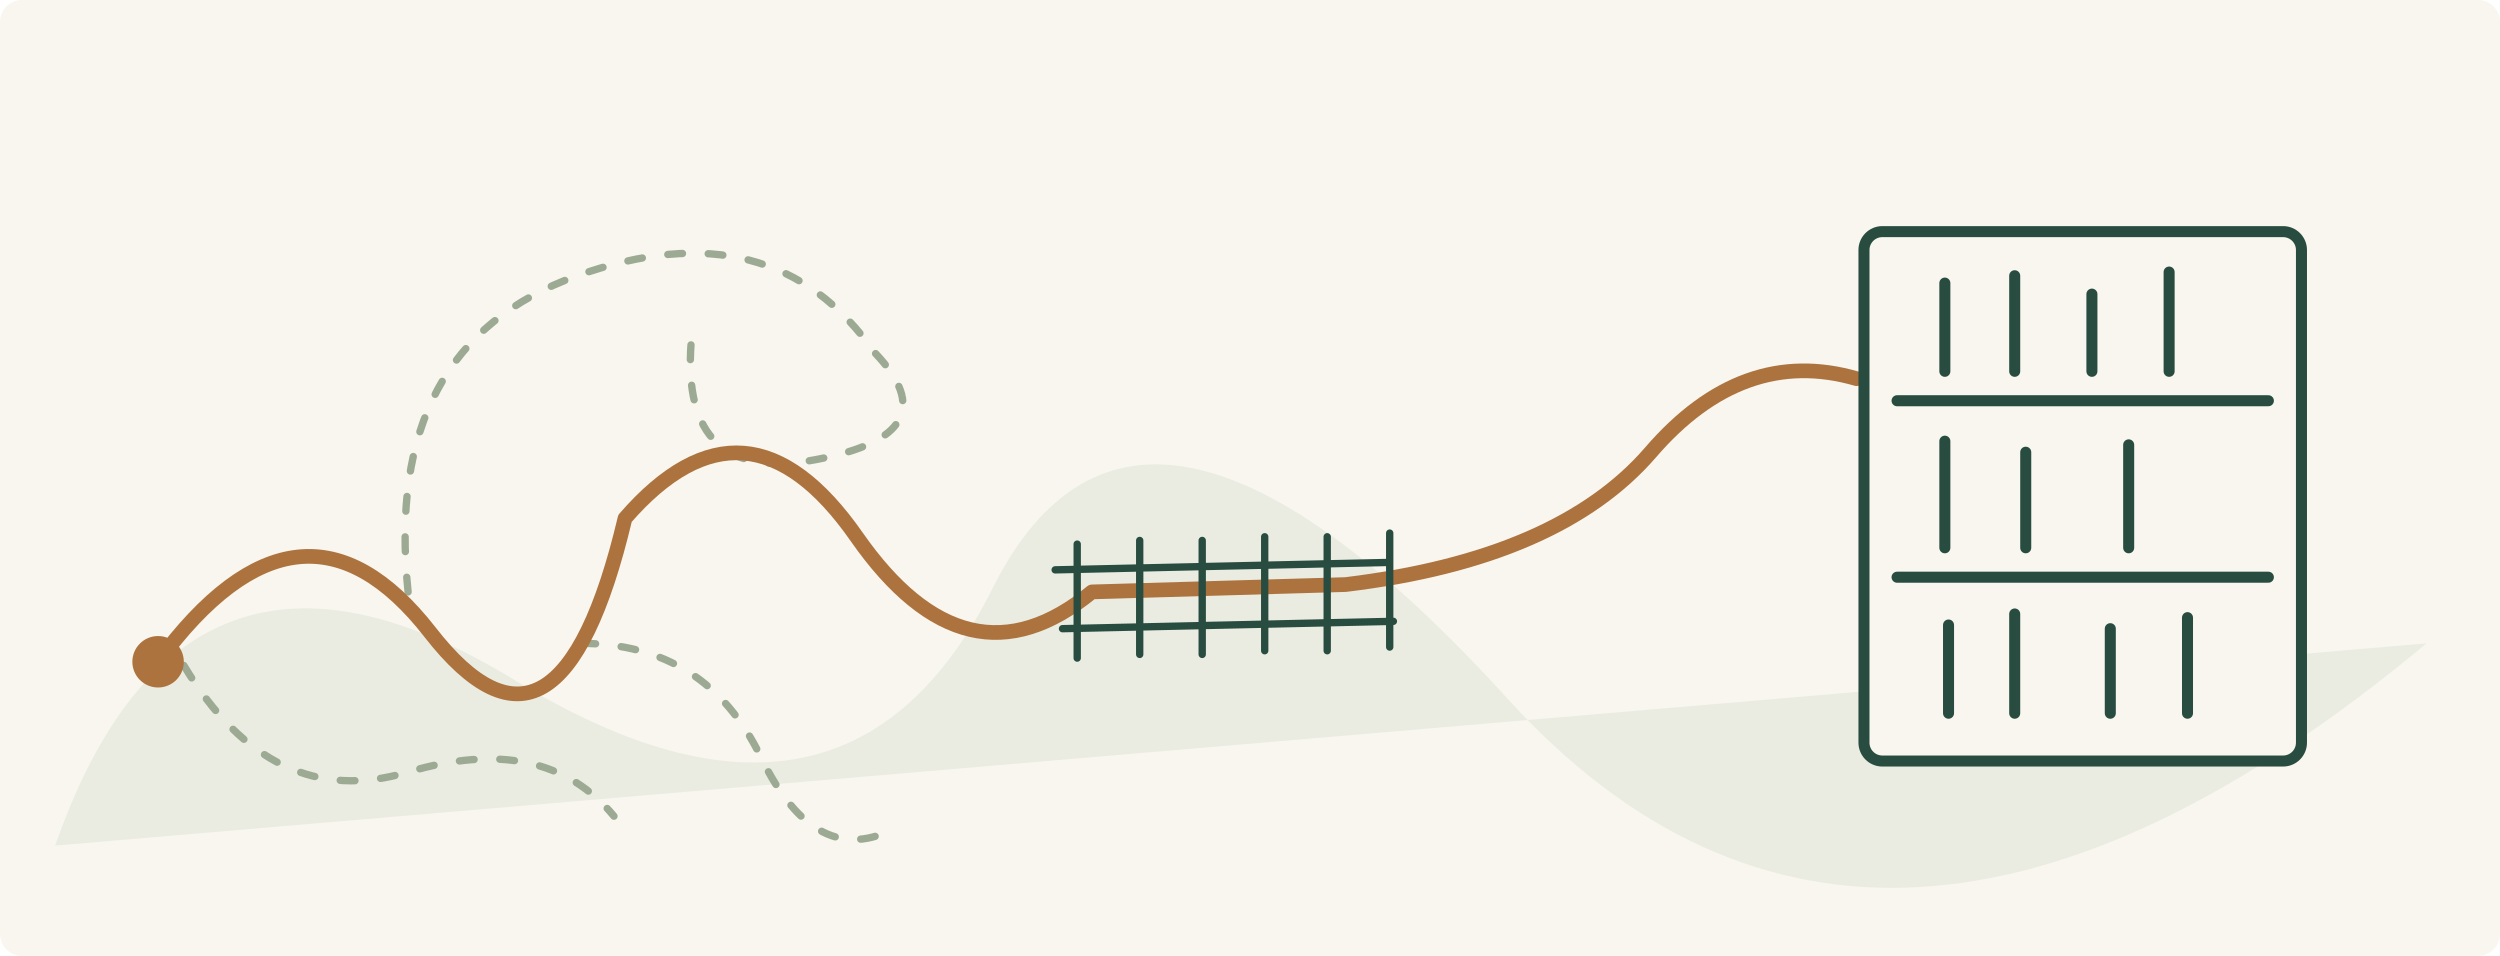
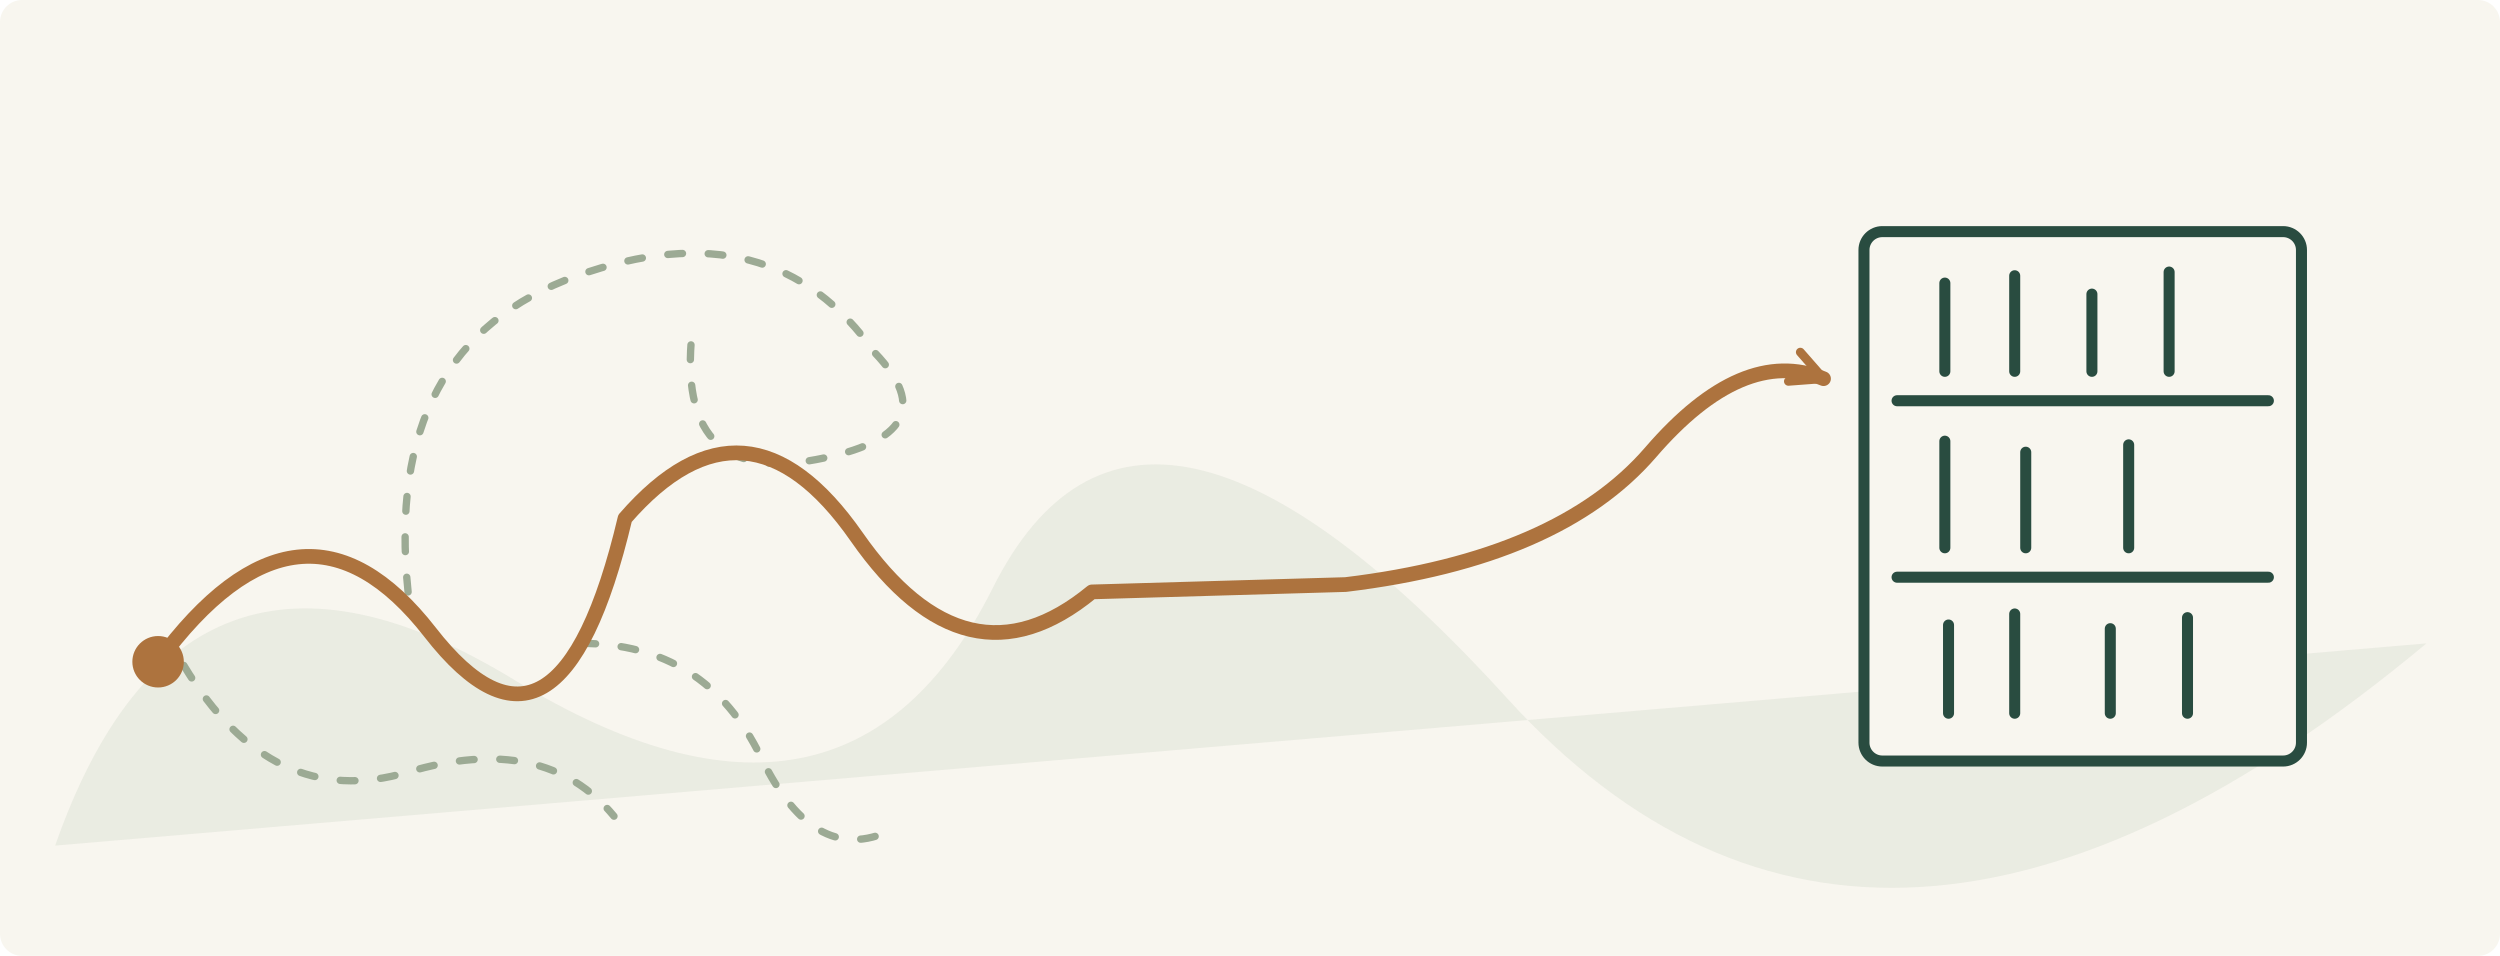
<svg xmlns="http://www.w3.org/2000/svg" viewBox="0 0 680 260" role="img" aria-labelledby="title description">
  <style>
    path,rect{stroke-linecap:round;stroke-linejoin:round}
    .sketch{stroke:#9caa94;stroke-width:2;fill:none;stroke-dasharray:4 7}
    .chosen{stroke:#ad733e;stroke-width:4;fill:none}
-     .bridge{stroke:#294c40;stroke-width:2;fill:none}
    .collection{stroke:#294c40;stroke-width:3;fill:#f8f6ef}
  </style>
+   <defs>
+     <marker id="direction" viewBox="0 0 7 7" refX="6" refY="3.5" markerWidth="3" markerHeight="3" orient="auto">
+       <path d="m1 1 5 2.5L1 6" fill="none" stroke="#ad733e" stroke-width="1.4" />
+     </marker>
+   </defs>
  <rect width="680" height="260" rx="6" fill="#f8f6ef" />
  <g>
    <path d="M15 230Q50 130 140 185T270 160T410 190T660 175" fill="#abbca5" opacity=".18" />
    <g class="sketch">
      <path d="M43 180Q82 127 117 172T170 141Q203 103 233 146T297 161" />
      <path d="M50 181Q74 221 111 210T167 222" />
      <path d="M111 161Q104 94 157 75T238 96Q259 118 222 125T188 93" />
      <path d="M158 175Q192 175 207 206T244 225" />
    </g>
-     <path d="M43 180Q82 127 117 172T170 141Q203 103 233 146T297 161L366 159Q424 152 449 123T505 103" class="chosen" />
-     <g class="bridge">
-       <path d="m287 155 90-2m-88 18 90-2M293 148v31m17-32v31m17-31v31m17-32v31m17-31v31m17-32v31" />
-     </g>
+     <path d="M43 180Q82 127 117 172T170 141Q203 103 233 146T297 161L366 159Q424 152 449 123T496 103" class="chosen" marker-end="url(#direction)" />
    <g class="collection">
      <rect x="507" y="63" width="119" height="144" rx="5" />
      <path d="M516 109h101m-101 48h101" />
      <path d="M529 77v24m19-26v26m21-21v21m21-27v27M529 120v29m22-26v26m28-28v28M530 170v24m18-27v27m26-23v23m21-26v26" />
    </g>
    <circle cx="43" cy="180" r="7" fill="#ad733e" />
  </g>
</svg>
